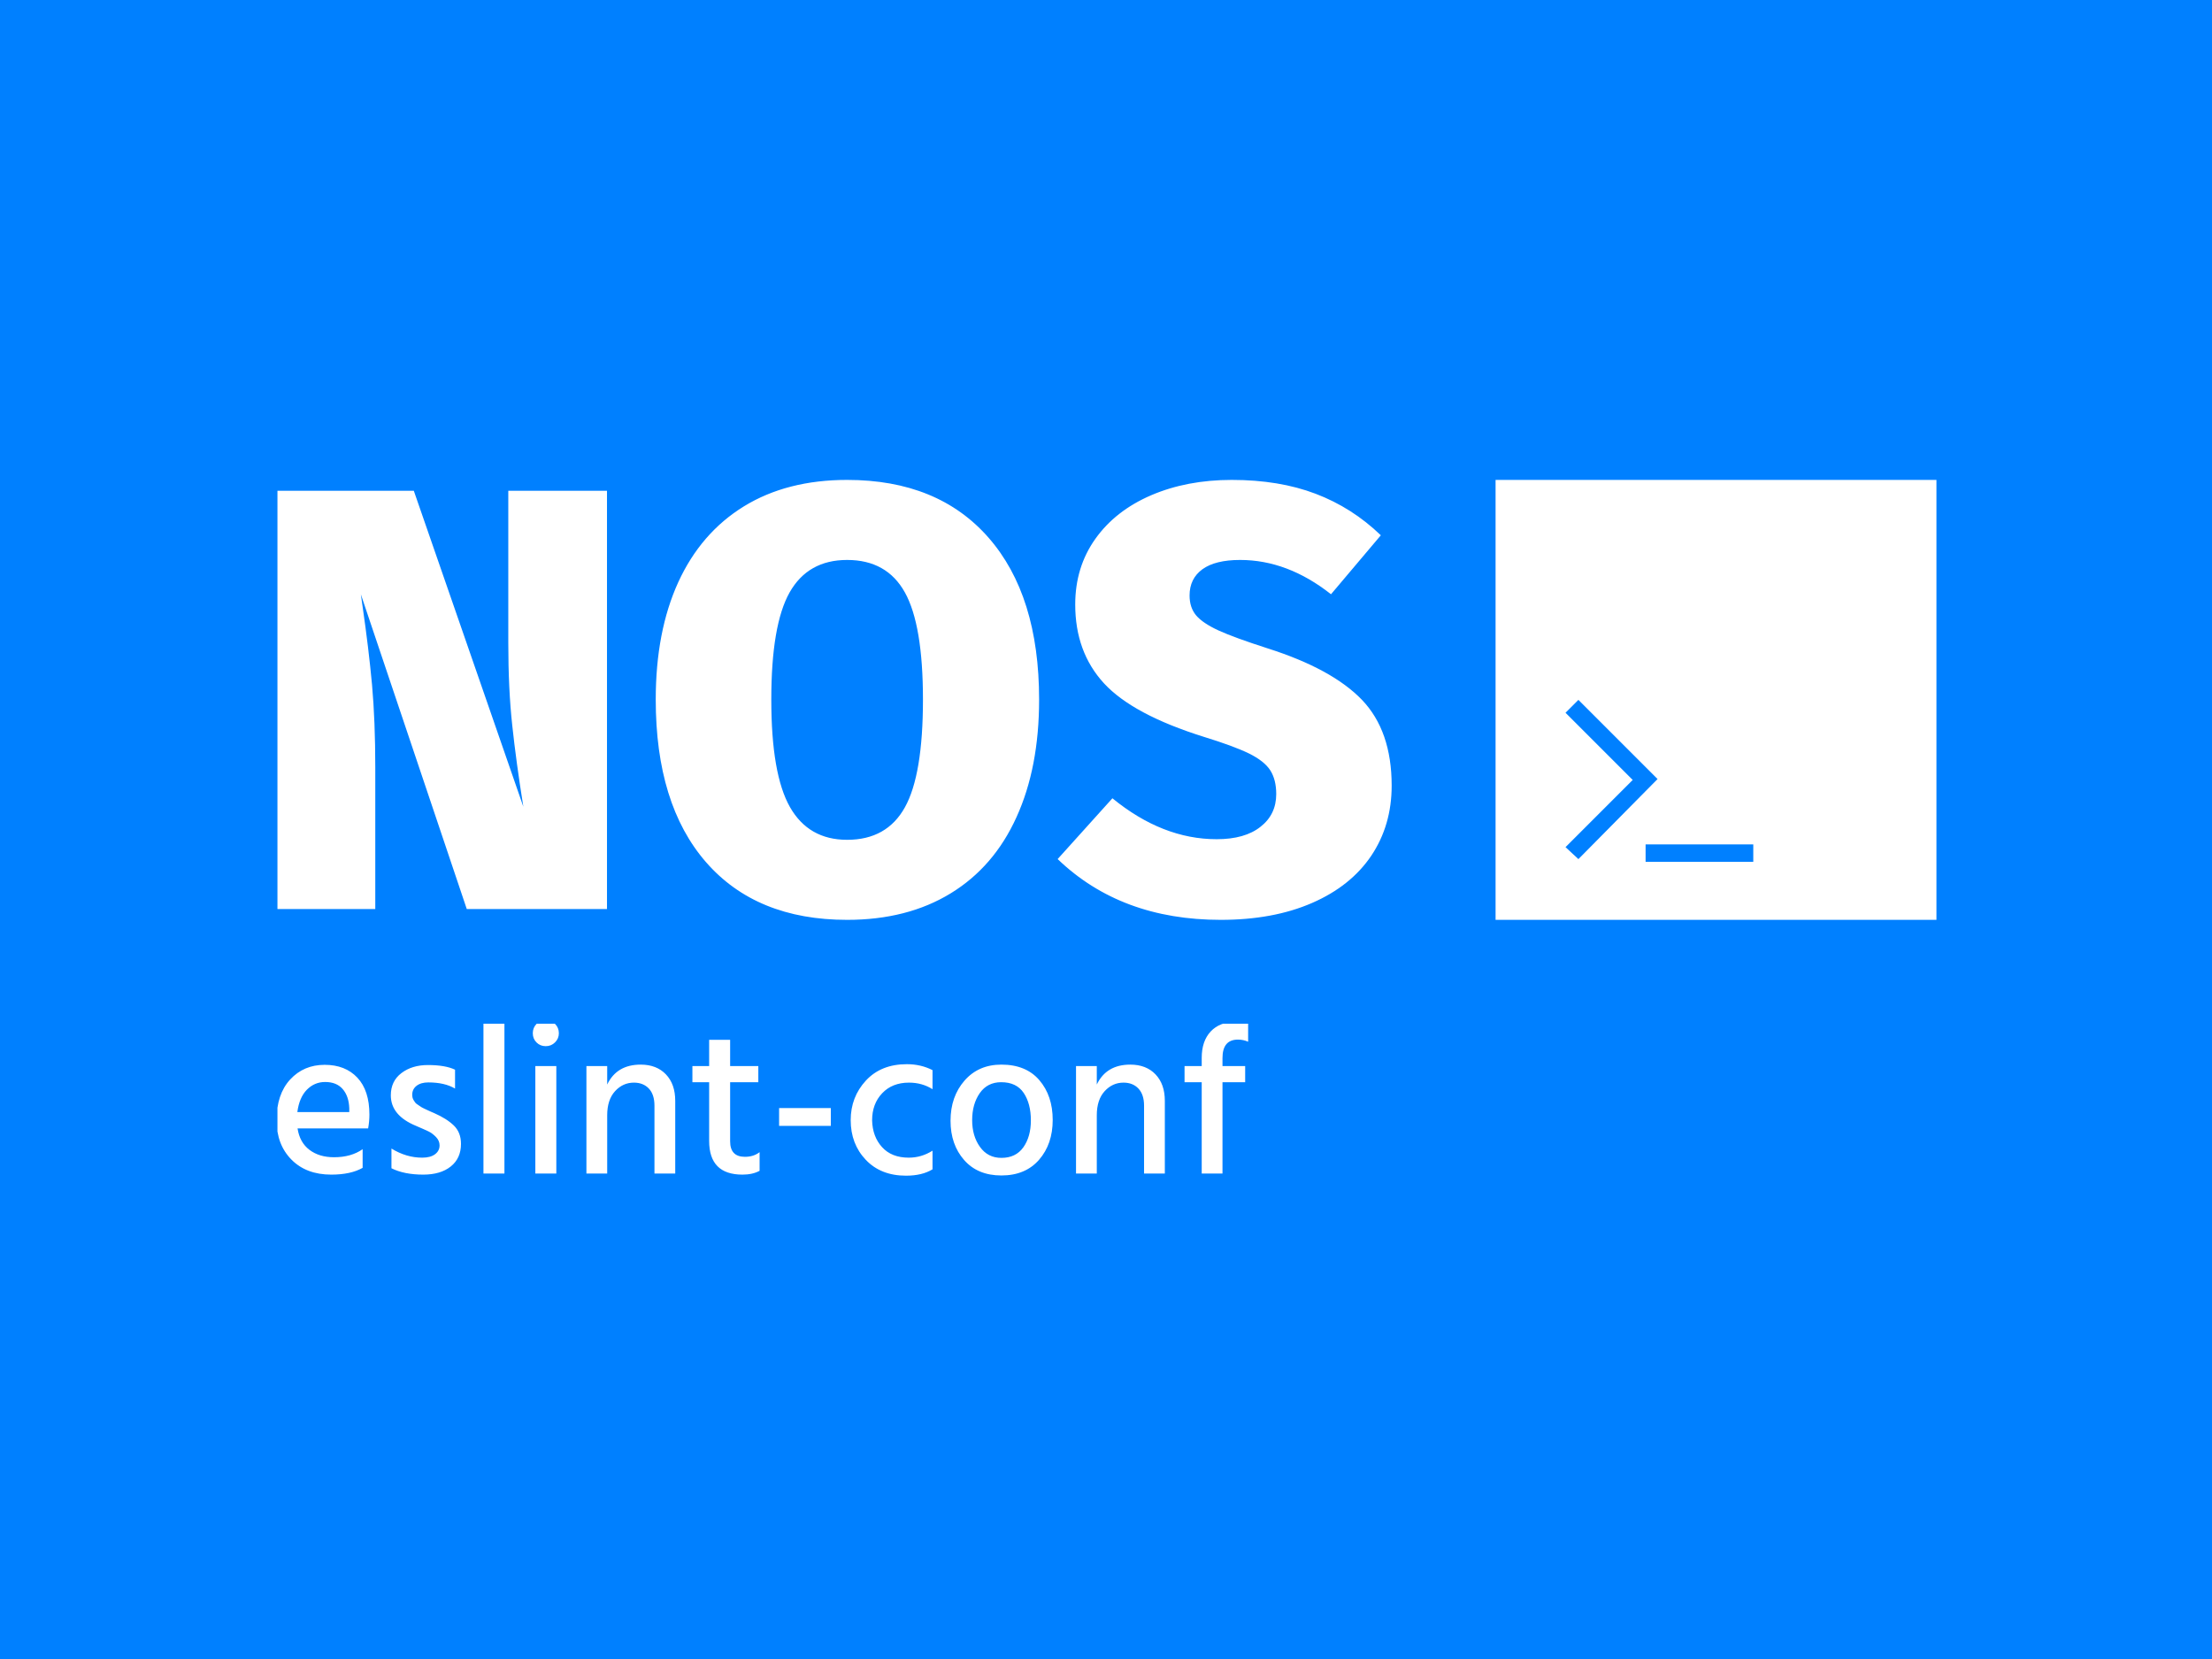
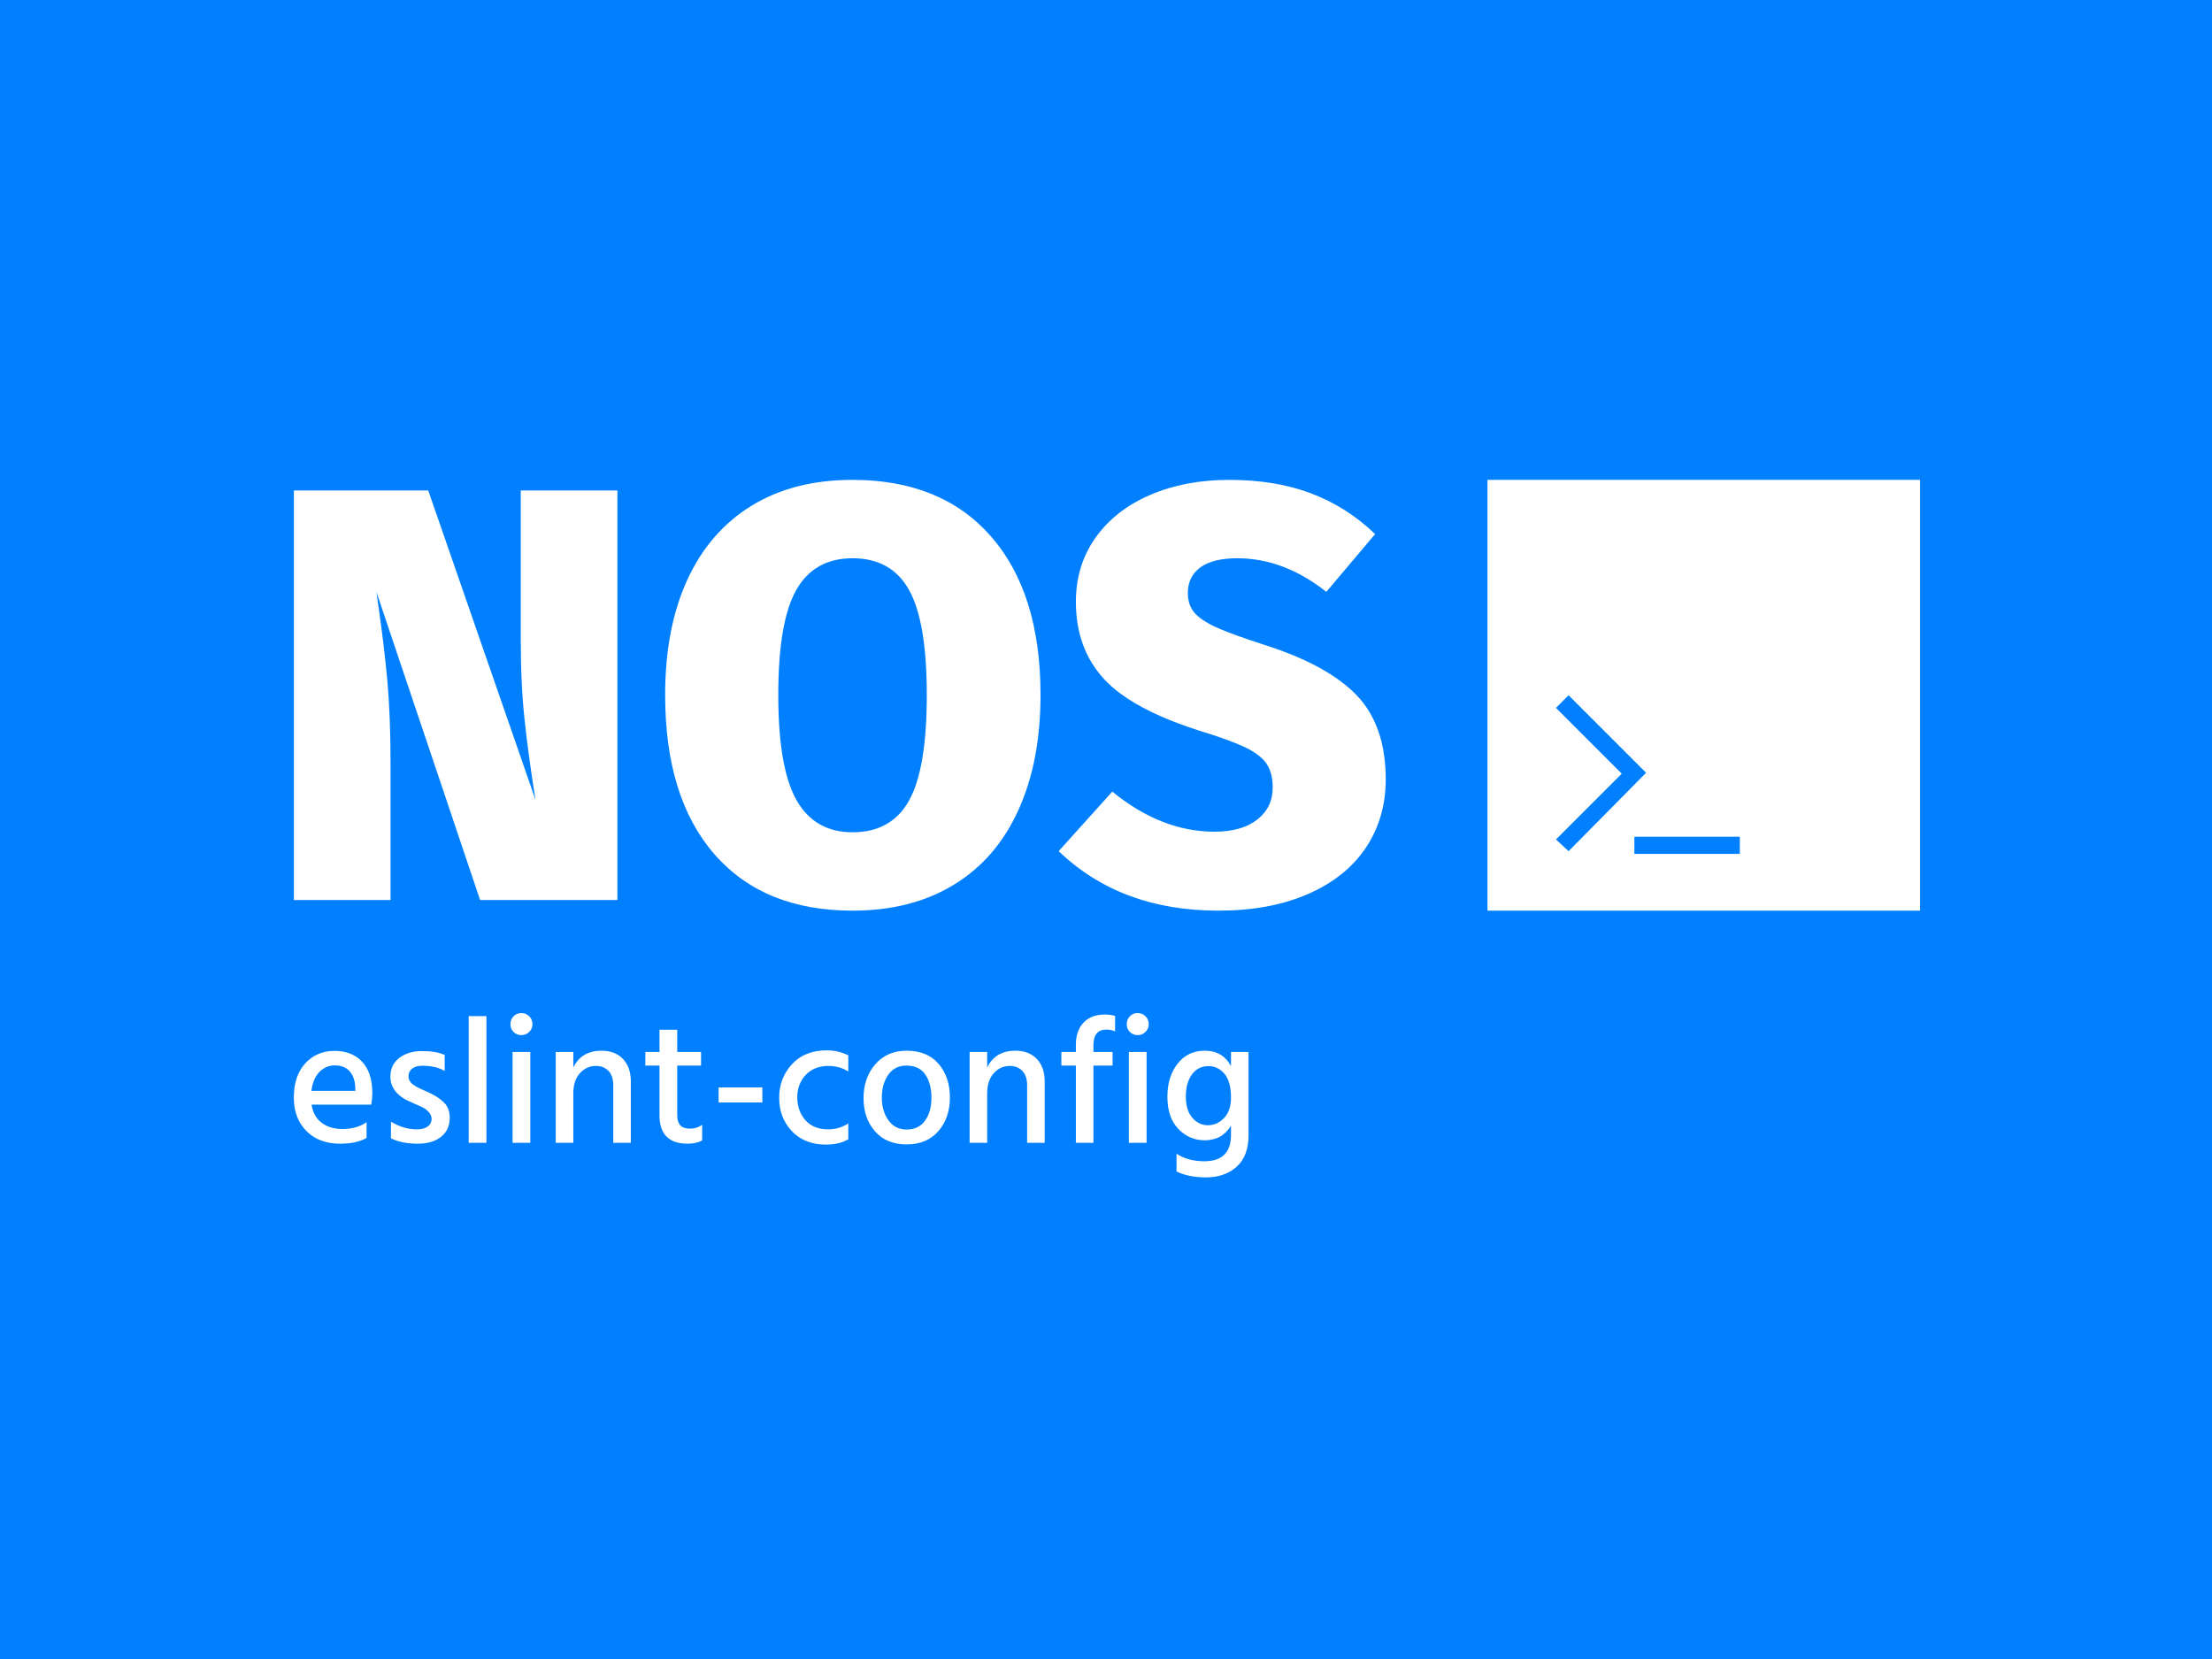
<svg xmlns="http://www.w3.org/2000/svg" width="2000" height="1500">
  <path fill="#0080ff" d="M0 0h2000v1500H0z" />
  <g transform="matrix(.75 0 0 .75 250.86 432.3)">
-     <svg width="2000" height="843" data-background-color="#0080ff" viewBox="0 0 223 94">
+     <svg width="2000" height="843" data-background-color="#0080ff" viewBox="0 0 223 96">
      <g transform="translate(-.13 .24)">
-         <svg width="223.26" height="93.53" viewBox="0 0 223.26 93.53">
+         <svg width="223.26" height="95.85" viewBox="0 0 223.26 95.85">
          <g>
-             <svg width="223.26" height="93.53" viewBox="0 0 223.26 93.53">
+             <svg width="223.26" height="95.85" viewBox="0 0 223.26 95.85">
              <g>
-                 <svg width="223.26" height="93.53" viewBox="0 0 223.26 93.53">
+                 <svg width="223.26" height="95.85" viewBox="0 0 223.26 95.85">
                  <g>
-                     <svg width="223.26" height="93.53" viewBox="0 0 223.26 93.53">
+                     <svg width="223.26" height="95.85" viewBox="0 0 223.26 95.85">
                      <g>
                        <svg width="223.26" height="59.14" viewBox="0 0 223.26 59.14">
                          <g>
                            <svg />
                          </g>
                          <g>
                            <svg>
                              <g>
                                <svg />
                              </g>
                            </svg>
                          </g>
                          <g>
                            <svg width="223.26" height="59.14" viewBox="0 0 223.26 59.14">
                              <g>
                                <svg width="149.91" height="59.14" data-palette-color="#ffffff" viewBox="2.7 -35.65 92.64 36.55">
                                  <path fill="#fff" d="M30.15-34.75V0H18.5L9.7-26.15l.15 1.05q.5 3.45.78 6.47.27 3.03.27 6.88V0H2.7v-34.75h11.4L23.2-8.5q-.6-3.75-.92-6.75-.33-3-.33-6.9v-12.6h8.2Zm19.95-.9q7.55 0 11.75 4.8t4.2 13.45q0 5.65-1.88 9.77Q62.3-3.5 58.7-1.3 55.1.9 50.1.9q-7.55 0-11.73-4.8-4.17-4.8-4.17-13.5 0-5.65 1.87-9.75 1.88-4.1 5.45-6.3 3.58-2.2 8.58-2.2Zm0 6.65q-3.25 0-4.78 2.7-1.52 2.7-1.52 8.9t1.55 8.93q1.55 2.72 4.75 2.72 3.3 0 4.8-2.7t1.5-8.95q0-6.2-1.5-8.9T50.1-29Zm31.95-6.65q3.95 0 6.97 1.15 3.03 1.15 5.42 3.45l-4.14 4.9Q86.69-29 82.75-29q-2.06 0-3.13.77-1.07.78-1.07 2.18 0 1 .54 1.65.55.65 1.85 1.25 1.31.6 4.11 1.5 5.34 1.7 7.82 4.27 2.47 2.58 2.47 7.13 0 3.3-1.7 5.83-1.7 2.52-4.92 3.92Q85.5.9 81.14.9q-8.3 0-13.55-5.05l4.55-5.05q4.16 3.4 8.66 3.4 2.34 0 3.64-1.03 1.31-1.02 1.31-2.72 0-1.2-.5-1.98-.5-.77-1.78-1.4-1.28-.62-3.72-1.37-5.91-1.85-8.31-4.45-2.39-2.6-2.39-6.55 0-3.1 1.67-5.45t4.65-3.63q2.97-1.27 6.68-1.27Z" class="wordmark-text-0" data-fill-palette-color="primary" />
                                </svg>
                              </g>
                              <g>
                                <svg xml:space="preserve" width="59.39" height="59.14" x="163.87" class="icon-s-0" data-fill-palette-color="accent" style="enable-background:new 0 0 50 50" viewBox="1 1.1 48 47.8">
                                  <path fill="#fff" d="M1 1.1v47.8h48V1.1H1zM8.6 41l7.3-7.3-7.3-7.3L10 25l8.6 8.6-8.6 8.7L8.6 41zM29 42.6H17.3v-1.9H29v1.9z" data-fill-palette-color="accent" />
                                </svg>
                              </g>
                            </svg>
                          </g>
                        </svg>
                      </g>
                      <g transform="translate(0 73.1)">
-                         <svg width="131.07" height="20.43" viewBox="0 0 131.07 20.43">
+                         <svg width="131.07" height="22.76" viewBox="0 0 131.07 22.76">
                          <g>
-                             <svg width="131.07" height="20.43" data-palette-color="#ffffff" viewBox="2.05 -35.35 229.98 35.85">
+                             <svg width="131.07" height="22.76" data-palette-color="#ffffff" viewBox="2.05 -36.2 266.42 45.85">
                              <path fill="#fff" d="M6.95-14.5H19.2v-.9q-.1-2.85-1.55-4.53-1.45-1.67-4.15-1.67-2.5 0-4.3 1.82-1.8 1.83-2.25 5.28Zm15.4 8.75v4.4q-2.8 1.6-7.4 1.6-5.9 0-9.4-3.55t-3.5-9.3q0-6.1 3.2-9.58 3.2-3.47 8.15-3.47 4.85 0 7.7 3.02 2.85 3.03 2.85 8.73 0 1.55-.3 3.25H7q.5 3.3 2.8 5.05t5.8 1.75q4.05 0 6.75-1.9Zm21.8-18.75v4.45q-2.45-1.45-6.3-1.45-1.75 0-2.78.8-1.02.8-1.02 2.1 0 .35.07.67.08.33.28.65.2.33.37.55.18.23.58.48.4.25.62.42.23.18.75.43l.78.37q.25.13.87.4l.88.38q2.95 1.3 4.62 2.92Q45.55-9.7 45.55-7q0 3.4-2.4 5.32-2.4 1.93-6.5 1.93-4.5 0-7.5-1.5V-5.9q3.5 2.15 7.25 2.15 1.95 0 3.02-.8 1.08-.8 1.08-2.1 0-1.1-.85-1.98-.85-.87-1.73-1.3-.87-.42-2.97-1.32Q29-13.7 29-18.45q0-3.35 2.5-5.25t6.25-1.9q4.1 0 6.4 1.1ZM55.8 0h-4.95v-35.35h4.95V0Zm12.24 0h-4.95v-25.35h4.95V0Zm-4.67-30.93q-.88-.87-.88-2.17 0-1.3.88-2.2.87-.9 2.17-.9 1.3 0 2.2.9.9.9.9 2.2 0 1.25-.9 2.15-.9.9-2.2.9-1.3 0-2.17-.88Zm11.77 5.58h4.9V-21q2.25-4.7 7.9-4.7 3.75 0 5.95 2.3t2.2 6.25V0h-4.9v-16q0-2.65-1.32-4.05-1.33-1.4-3.53-1.4-2.6 0-4.45 2.02-1.85 2.03-1.85 5.68V0h-4.9v-25.35Zm40.55 3.8h-6.65V-7.6q0 3.65 3.5 3.65 2.05 0 3.45-1.1v4.4q-1.65.9-4.05.9-7.85 0-7.85-7.95v-13.85h-3.95v-3.8h3.95v-6.2h4.95v6.2h6.65v3.8Zm17.1 10.3h-12.2v-4.2h12.2v4.2Zm9.74-1.3q.1 3.85 2.35 6.32 2.25 2.48 6.3 2.48 3 0 5.6-1.65V-1Q154.33.5 150.53.5q-5.95 0-9.5-3.75t-3.55-9.35q0-5.45 3.58-9.33 3.57-3.87 9.67-3.87 3.3 0 6.05 1.4v4.5q-2.45-1.55-5.55-1.55-3.95 0-6.32 2.5-2.38 2.5-2.38 6.4Zm30.5 13q-5.6 0-8.8-3.65-3.2-3.65-3.2-9.25 0-5.7 3.3-9.48 3.3-3.77 8.7-3.77 5.8 0 8.95 3.67 3.15 3.68 3.15 9.38 0 5.7-3.22 9.4-3.23 3.7-8.88 3.7Zm-.05-22q-3.25 0-5.05 2.57-1.8 2.58-1.8 6.38 0 3.75 1.85 6.32 1.85 2.58 5.05 2.58 3.4 0 5.18-2.5 1.77-2.5 1.77-6.35 0-3.95-1.7-6.48-1.7-2.52-5.3-2.52Zm17.65-3.8h4.9V-21q2.25-4.7 7.9-4.7 3.75 0 5.95 2.3t2.2 6.25V0h-4.9v-16q0-2.65-1.33-4.05-1.32-1.4-3.52-1.4-2.6 0-4.45 2.02-1.85 2.03-1.85 5.68V0h-4.9v-25.35Zm40.6-10.05v4.3q-1.15-.5-2.4-.5-3.65 0-3.65 4.35v1.9h5.35v3.8h-5.35V0h-4.9v-21.55h-4.05v-3.8h4.05v-1.95q0-3.95 2.12-6.22 2.13-2.28 5.98-2.28 1.4 0 2.85.4ZM240.02 0h-4.95v-25.35h4.95V0Zm-4.67-30.93q-.88-.87-.88-2.17 0-1.3.88-2.2.87-.9 2.17-.9 1.3 0 2.2.9.9.9.9 2.2 0 1.25-.9 2.15-.9.9-2.2.9-1.3 0-2.17-.88ZM257.12-4.9q2.6 0 4.53-2.03 1.92-2.02 1.92-5.67 0-4.5-1.82-6.65-1.83-2.15-4.43-2.15-2.95 0-4.65 2.33-1.7 2.32-1.7 6.12 0 3.95 1.83 6 1.82 2.05 4.32 2.05Zm6.45-16.5v-3.95h4.9v23.2q0 5.85-3.32 8.83-3.33 2.97-8.53 2.97-4.9 0-8.25-1.65V3.05q3.2 2.1 7.75 2.1 7.45 0 7.45-7.35v-2.6q-2.45 4.1-7.35 4.1-4.3 0-7.35-3.18-3.05-3.17-3.05-8.97 0-5.6 2.85-9.23 2.85-3.62 7.55-3.62 5.05 0 7.35 4.3Z" class="slogan-text-1" data-fill-palette-color="secondary" />
                            </svg>
                          </g>
                        </svg>
                      </g>
                    </svg>
                  </g>
                </svg>
              </g>
            </svg>
          </g>
        </svg>
      </g>
    </svg>
  </g>
</svg>
